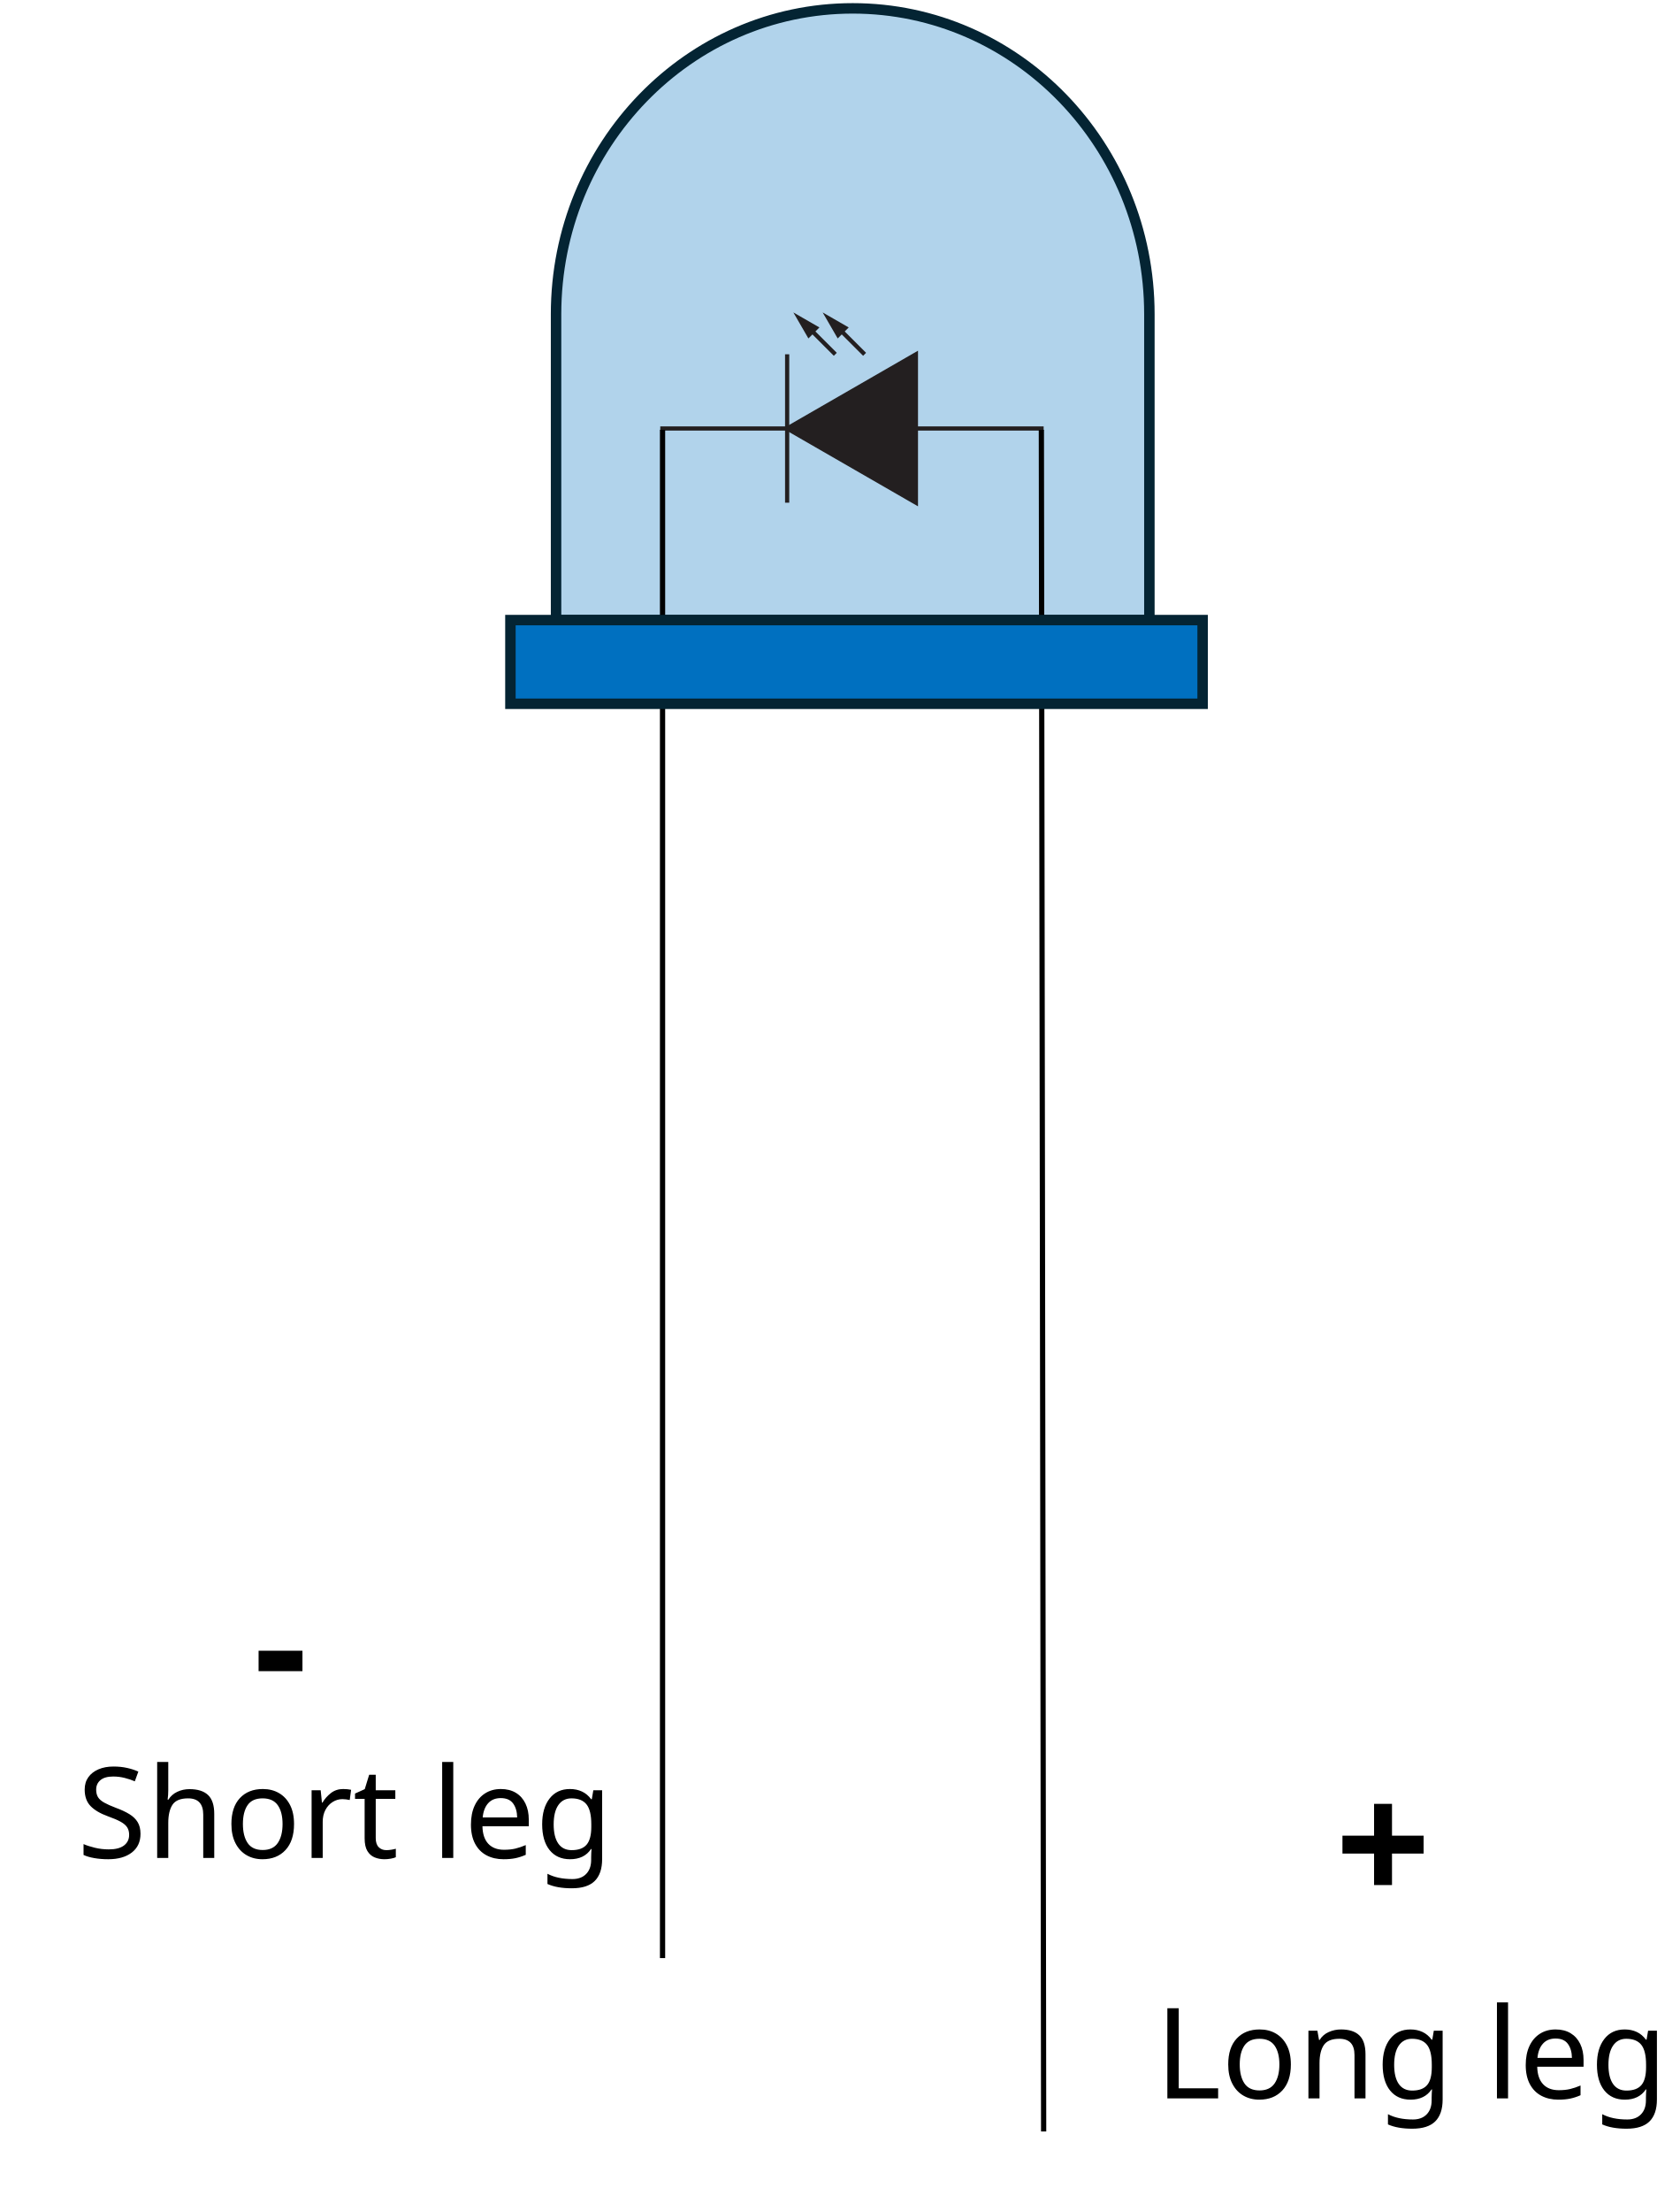
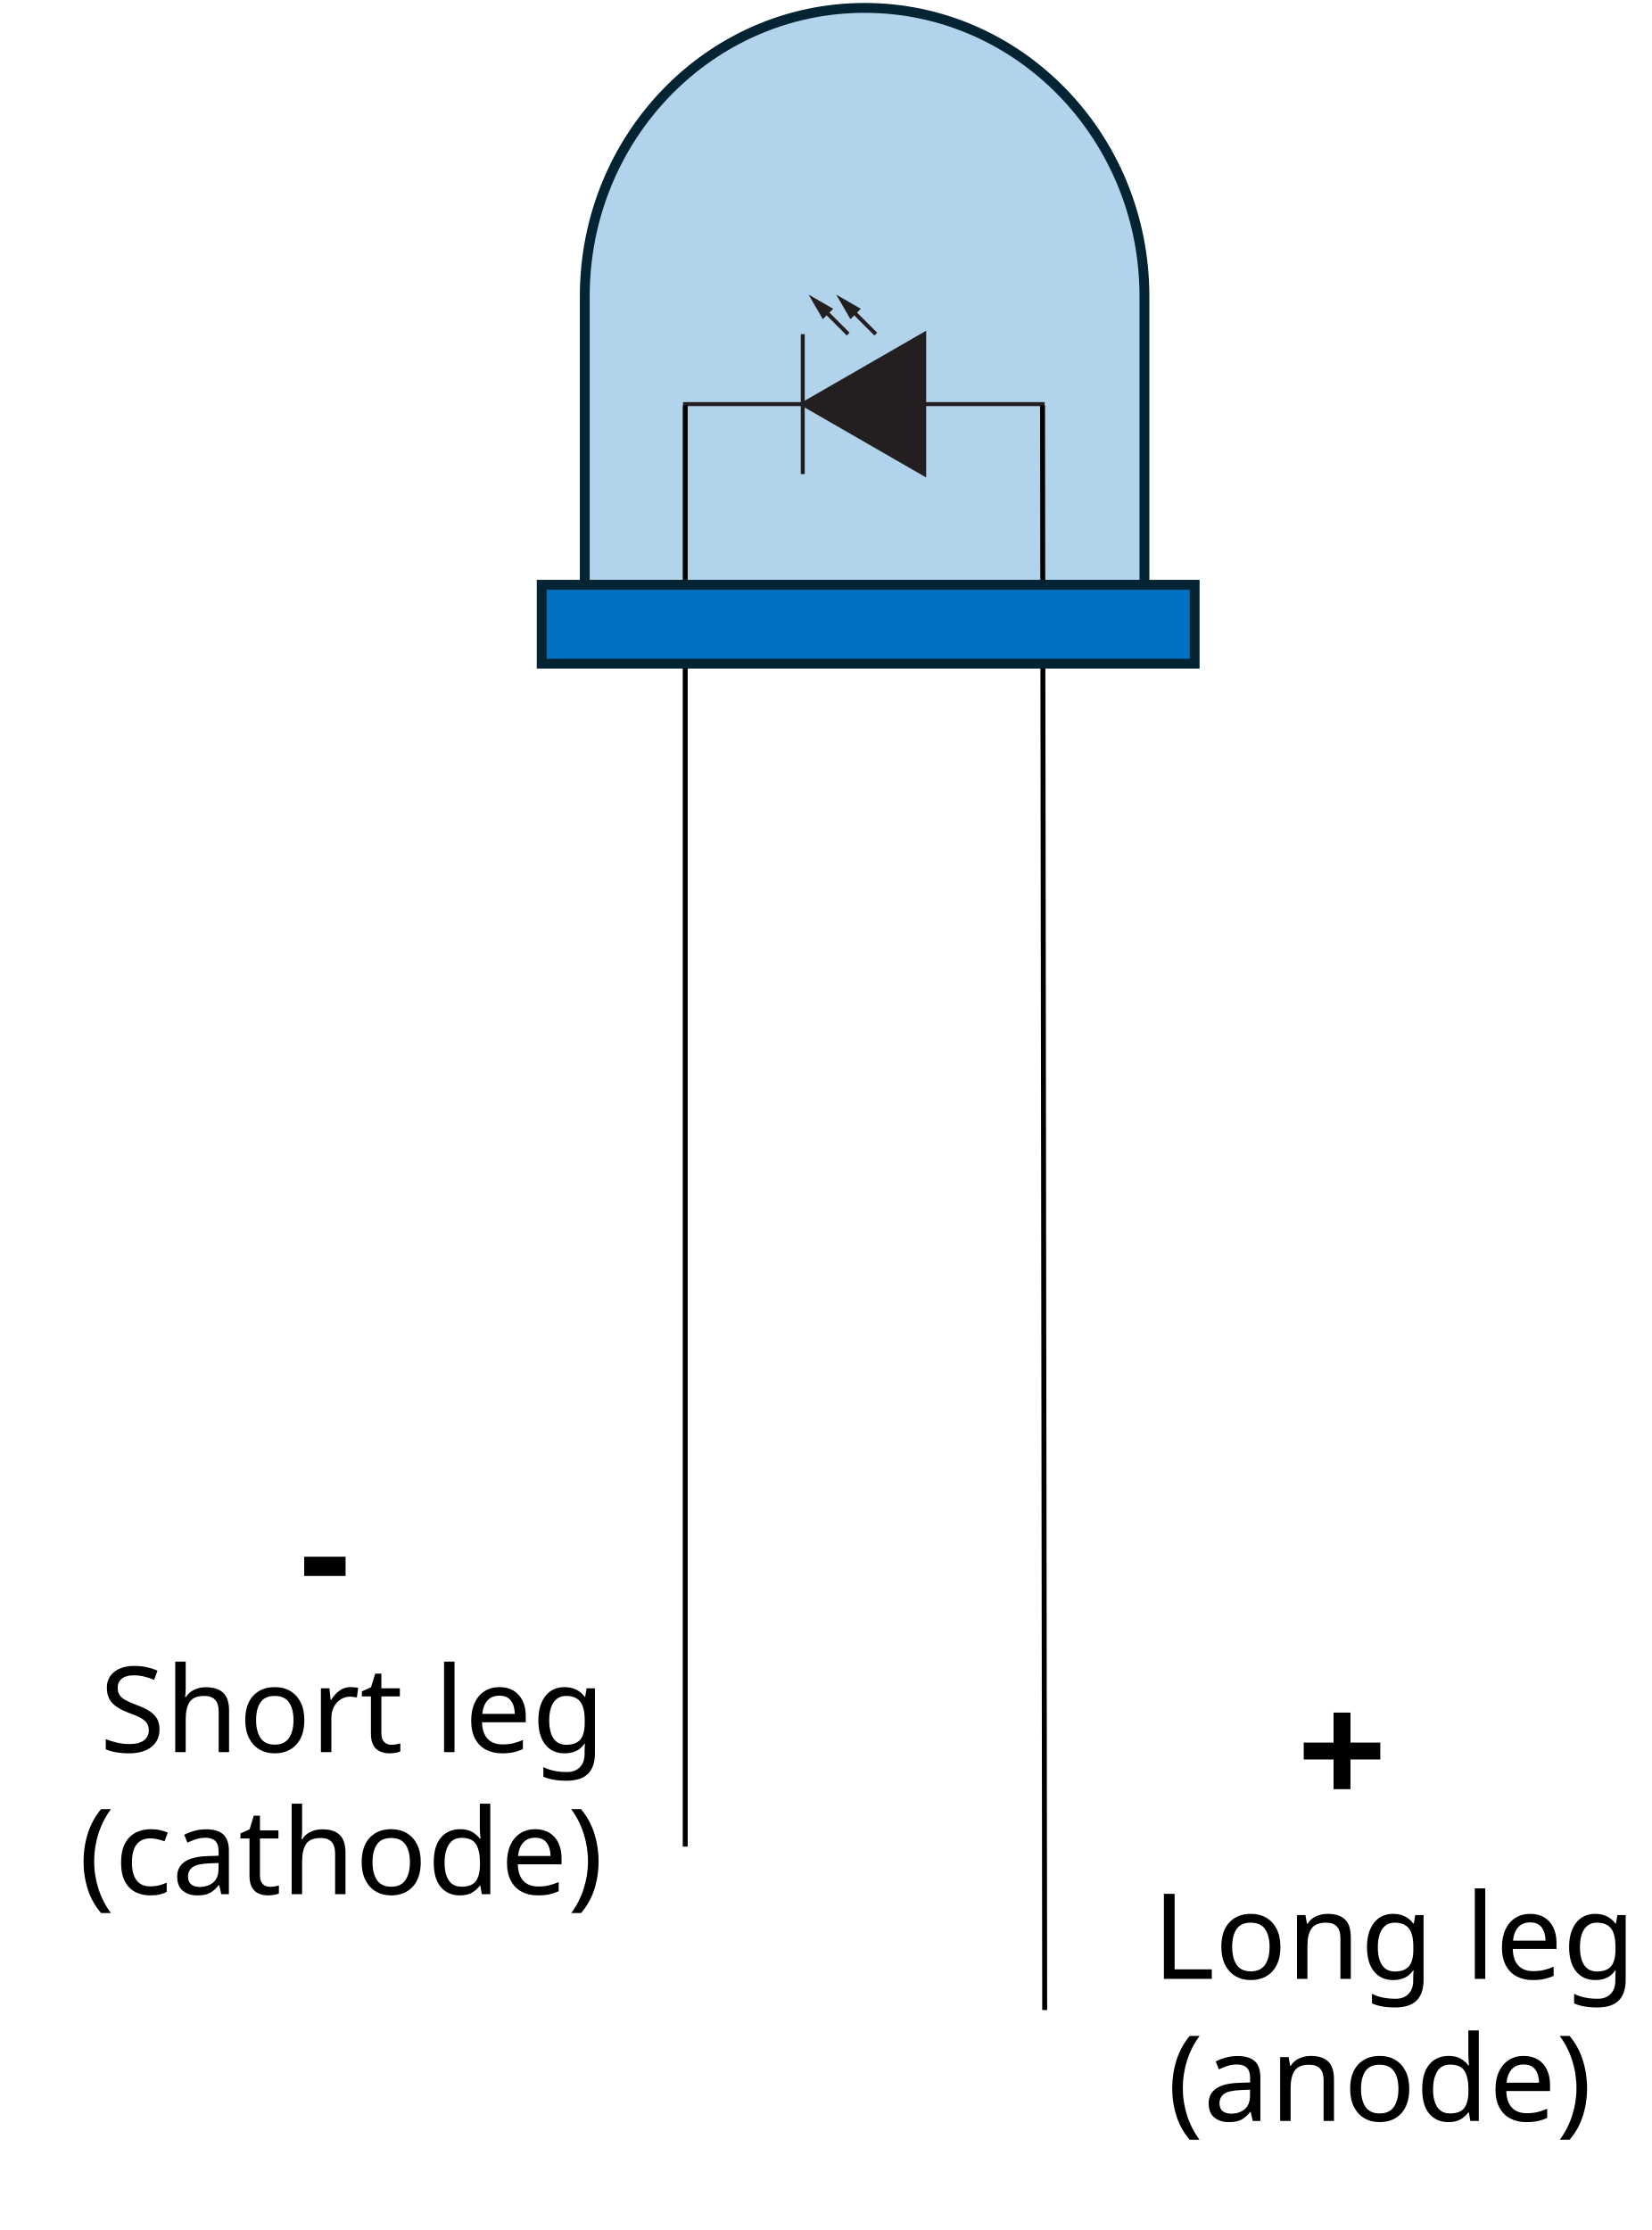
- <svg xmlns="http://www.w3.org/2000/svg" width="1104" height="1453" xml:space="preserve" overflow="hidden">
+ <svg xmlns="http://www.w3.org/2000/svg" width="1151" height="1554" xml:space="preserve" overflow="hidden">
  <defs>
    <clipPath id="clip0">
      <rect x="1928" y="646" width="252" height="171" />
    </clipPath>
    <clipPath id="clip1">
      <rect x="1928" y="646" width="252" height="171" />
    </clipPath>
  </defs>
-   <g transform="translate(-1494 -462)">
+   <g transform="translate(-1452 -462)">
    <g>
      <path d="M1859.5 869.5 1859.5 668.5C1859.5 557.491 1946.8 467.5 2054.5 467.5 2162.2 467.5 2249.5 557.491 2249.5 668.5L2249.5 869.5Z" stroke="#042433" stroke-width="6.875" stroke-linecap="butt" stroke-linejoin="miter" stroke-miterlimit="8" stroke-opacity="1" fill="#0070C0" fill-rule="evenodd" fill-opacity="0.306" />
      <g clip-path="url(#clip0)">
        <g clip-path="url(#clip1)">
          <g>
            <path d="M389.587 333.292 389.587 222.075" stroke="#231F20" stroke-width="2.749" stroke-linecap="butt" stroke-linejoin="miter" stroke-miterlimit="10" stroke-opacity="1" fill="none" fill-rule="nonzero" transform="matrix(-1.83697e-16 -1 1.0022 -1.841e-16 1677.38 1133.19)" />
            <path d="M389.587 557.126 389.587 417.735" stroke="#231F20" stroke-width="2.749" stroke-linecap="butt" stroke-linejoin="miter" stroke-miterlimit="10" stroke-opacity="1" fill="none" fill-rule="nonzero" transform="matrix(-1.83697e-16 -1 1.0022 -1.841e-16 1677.38 1133.19)" />
            <path d="M389.587 333.292 340.823 417.735 438.351 417.735 389.587 333.292Z" stroke="#231F20" stroke-width="2.749" stroke-linecap="butt" stroke-linejoin="miter" stroke-miterlimit="10" stroke-opacity="1" fill="#231F20" fill-rule="nonzero" fill-opacity="1" transform="matrix(-1.83697e-16 -1 1.0022 -1.841e-16 1677.38 1133.19)" />
            <path d="M340.823 333.292 438.351 333.292" stroke="#231F20" stroke-width="2.749" stroke-linecap="butt" stroke-linejoin="miter" stroke-miterlimit="10" stroke-opacity="1" fill="none" fill-rule="nonzero" transform="matrix(-1.83697e-16 -1 1.0022 -1.841e-16 1677.38 1133.19)" />
            <path d="M454.871 348.382 438.351 364.875" stroke="#231F20" stroke-width="2.749" stroke-linecap="butt" stroke-linejoin="miter" stroke-miterlimit="10" stroke-opacity="1" fill="none" fill-rule="nonzero" transform="matrix(-1.83697e-16 -1 1.0022 -1.841e-16 1677.38 1133.19)" />
            <path d="M448.769 347.228 465.866 337.36 455.998 354.457 448.769 347.228Z" fill="#231F20" fill-rule="nonzero" fill-opacity="1" transform="matrix(-1.83697e-16 -1 1.0022 -1.841e-16 1677.38 1133.19)" />
            <path d="M454.871 367.597 438.351 384.089" stroke="#231F20" stroke-width="2.749" stroke-linecap="butt" stroke-linejoin="miter" stroke-miterlimit="10" stroke-opacity="1" fill="none" fill-rule="nonzero" transform="matrix(-1.83697e-16 -1 1.0022 -1.841e-16 1677.38 1133.19)" />
            <path d="M448.769 366.442 465.866 356.574 455.998 373.671 448.769 366.442Z" fill="#231F20" fill-rule="nonzero" fill-opacity="1" transform="matrix(-1.83697e-16 -1 1.0022 -1.841e-16 1677.38 1133.19)" />
          </g>
        </g>
      </g>
      <path d="M2178.5 744.5 2180 1862.73" stroke="#000000" stroke-width="3.438" stroke-linecap="butt" stroke-linejoin="miter" stroke-miterlimit="8" stroke-opacity="1" fill="none" fill-rule="evenodd" />
      <path d="M1929.5 744.5 1929.5 1748.8" stroke="#000000" stroke-width="3.438" stroke-linecap="butt" stroke-linejoin="miter" stroke-miterlimit="8" stroke-opacity="1" fill="none" fill-rule="evenodd" />
      <rect x="1829.5" y="869.5" width="455" height="55" stroke="#042433" stroke-width="6.875" stroke-linecap="butt" stroke-linejoin="miter" stroke-miterlimit="8" stroke-opacity="1" fill="#0070C0" fill-opacity="1" />
-       <text fill="#000000" fill-opacity="1" font-family="Aptos,Aptos_MSFontService,sans-serif" font-style="normal" font-variant="normal" font-weight="400" font-stretch="normal" font-size="83" text-anchor="start" direction="ltr" writing-mode="lr-tb" unicode-bidi="normal" text-decoration="none" transform="matrix(1 0 0 1 2253.27 1841)">Long leg</text>
-       <text fill="#000000" fill-opacity="1" font-family="Aptos,Aptos_MSFontService,sans-serif" font-style="normal" font-variant="normal" font-weight="400" font-stretch="normal" font-size="83" text-anchor="start" direction="ltr" writing-mode="lr-tb" unicode-bidi="normal" text-decoration="none" transform="matrix(1 0 0 1 1544.68 1683)">Short leg</text>
-       <text fill="#000000" fill-opacity="1" font-family="Aptos,Aptos_MSFontService,sans-serif" font-style="normal" font-variant="normal" font-weight="700" font-stretch="normal" font-size="110" text-anchor="start" direction="ltr" writing-mode="lr-tb" unicode-bidi="normal" text-decoration="none" transform="matrix(1 0 0 1 2371.68 1713)">+</text>
+       <text fill="#000000" fill-opacity="1" font-family="Aptos,Aptos_MSFontService,sans-serif" font-style="normal" font-variant="normal" font-weight="400" font-stretch="normal" font-size="83" text-anchor="start" direction="ltr" writing-mode="lr-tb" unicode-bidi="normal" text-decoration="none" transform="matrix(1 0 0 1 2255.03 1841)">Long leg</text>
+       <text fill="#000000" fill-opacity="1" font-family="Aptos,Aptos_MSFontService,sans-serif" font-style="normal" font-variant="normal" font-weight="400" font-stretch="normal" font-size="83" text-anchor="start" direction="ltr" writing-mode="lr-tb" unicode-bidi="normal" text-decoration="none" transform="matrix(1 0 0 1 2265.55 1940)">(anode)</text>
+       <text fill="#000000" fill-opacity="1" font-family="Aptos,Aptos_MSFontService,sans-serif" font-style="normal" font-variant="normal" font-weight="400" font-stretch="normal" font-size="83" text-anchor="start" direction="ltr" writing-mode="lr-tb" unicode-bidi="normal" text-decoration="none" transform="matrix(1 0 0 1 1521.48 1683)">Short leg</text>
+       <text fill="#000000" fill-opacity="1" font-family="Aptos,Aptos_MSFontService,sans-serif" font-style="normal" font-variant="normal" font-weight="400" font-stretch="normal" font-size="83" text-anchor="start" direction="ltr" writing-mode="lr-tb" unicode-bidi="normal" text-decoration="none" transform="matrix(1 0 0 1 1506.91 1782)">(cathode)</text>
+       <text fill="#000000" fill-opacity="1" font-family="Aptos,Aptos_MSFontService,sans-serif" font-style="normal" font-variant="normal" font-weight="700" font-stretch="normal" font-size="110" text-anchor="start" direction="ltr" writing-mode="lr-tb" unicode-bidi="normal" text-decoration="none" transform="matrix(1 0 0 1 2355.78 1721)">+</text>
      <text fill="#000000" fill-opacity="1" font-family="Aptos,Aptos_MSFontService,sans-serif" font-style="normal" font-variant="normal" font-weight="700" font-stretch="normal" font-size="110" text-anchor="start" direction="ltr" writing-mode="lr-tb" unicode-bidi="normal" text-decoration="none" transform="matrix(1 0 0 1 1660.68 1583)">-</text>
    </g>
  </g>
</svg>
